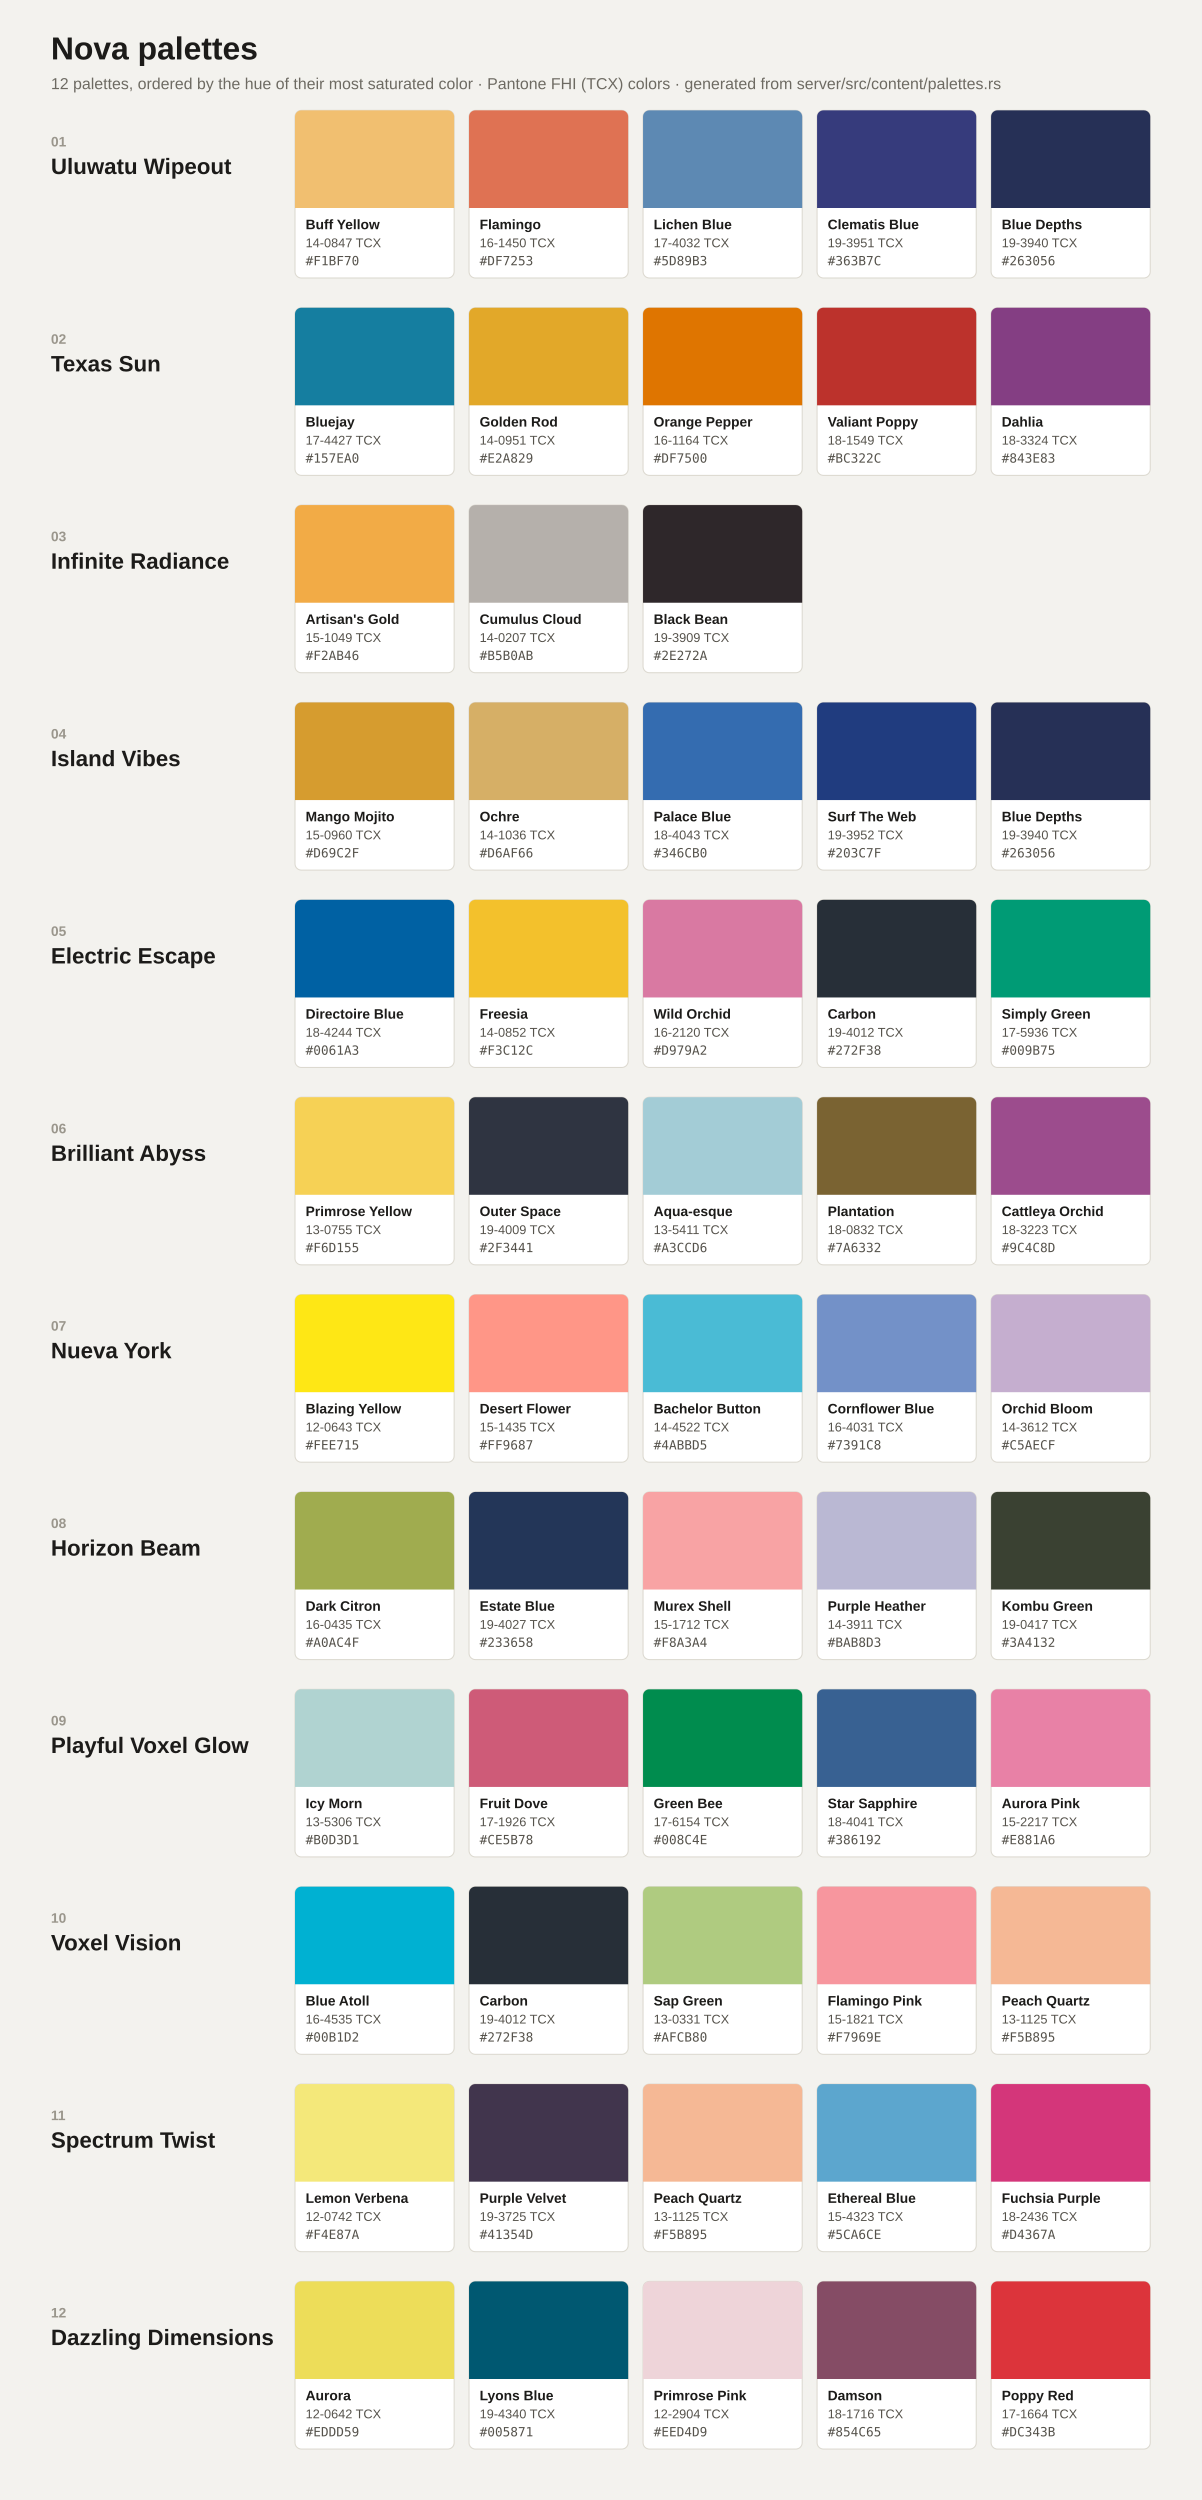
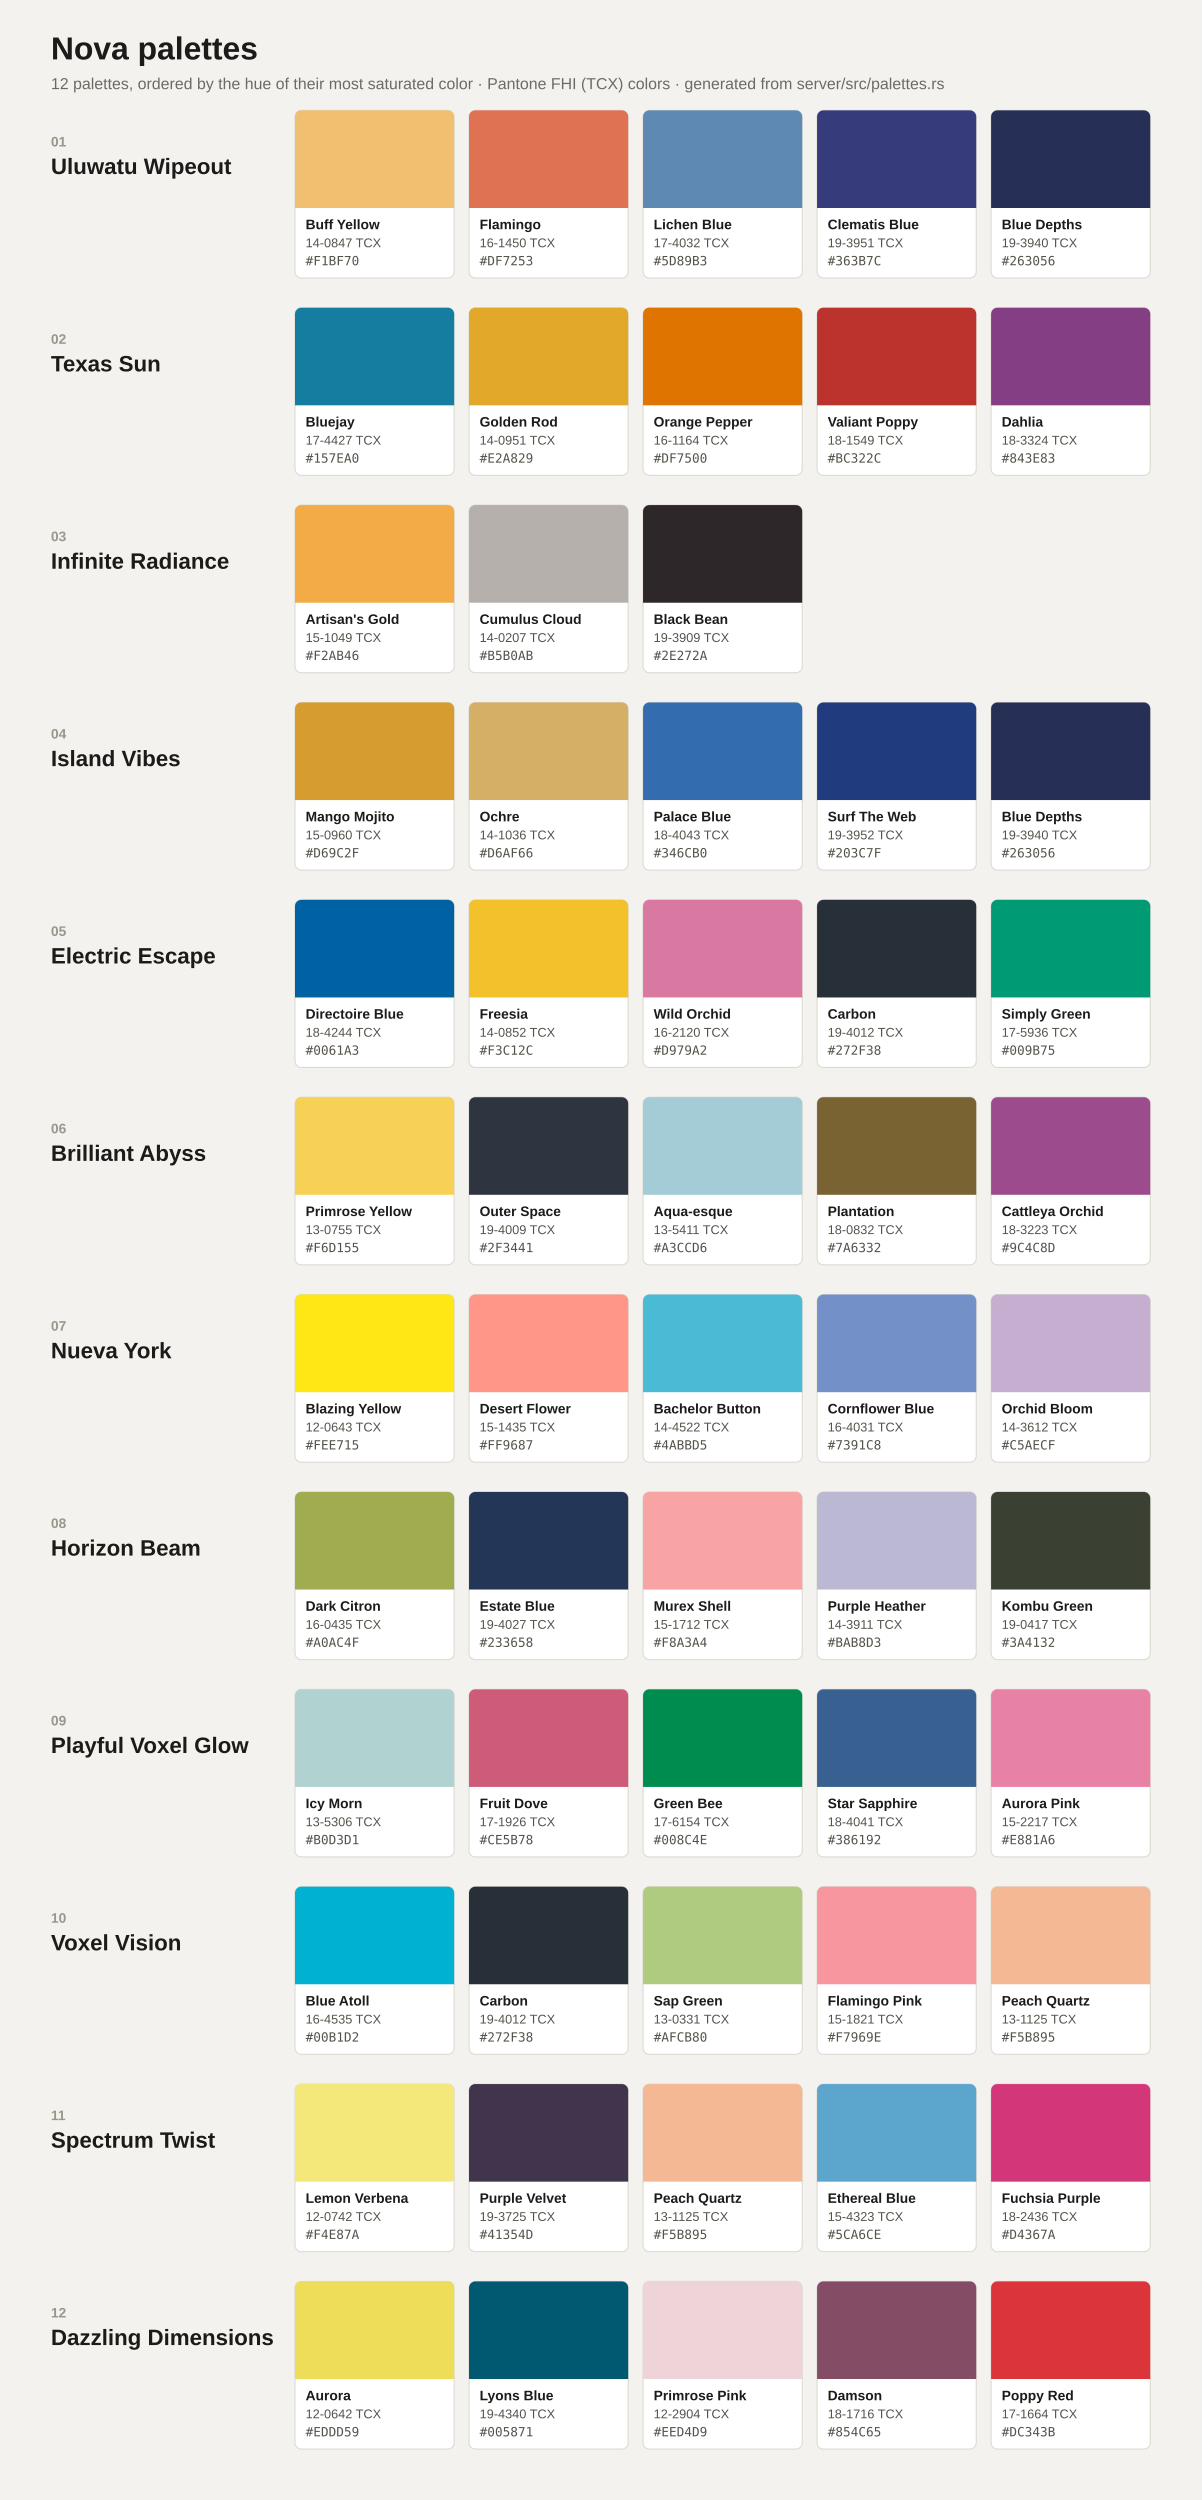
<svg xmlns="http://www.w3.org/2000/svg" width="1132" height="2356" viewBox="0 0 1132 2356" font-family="-apple-system, 'Helvetica Neue', Arial, sans-serif">
  <rect width="100%" height="100%" fill="#F3F2EE" />
  <text x="48" y="56" font-size="30" font-weight="700" fill="#1C1B19">Nova palettes</text>
-   <text x="48" y="84" font-size="15" fill="#6D6A62">12 palettes, ordered by the hue of their most saturated color · Pantone FHI (TCX) colors · generated from server/src/content/palettes.rs</text>
+   <text x="48" y="84" font-size="15" fill="#6D6A62">12 palettes, ordered by the hue of their most saturated color · Pantone FHI (TCX) colors · generated from server/src/palettes.rs</text>
  <text x="48" y="138" font-size="13" font-weight="600" fill="#9A968C">01</text>
  <text x="48" y="164" font-size="21" font-weight="700" fill="#1C1B19">Uluwatu Wipeout</text>
  <g transform="translate(278,104)">
    <rect width="150" height="158" rx="6" fill="#FFFFFF" stroke="#DCD9D0" />
    <path d="M0 6 a6 6 0 0 1 6 -6 h138 a6 6 0 0 1 6 6 v86 h-150 z" fill="#F1BF70" />
    <text x="10" y="112" font-size="13" font-weight="700" fill="#1C1B19">Buff Yellow</text>
    <text x="10" y="129" font-size="12" fill="#55524B">14-0847 TCX</text>
    <text x="10" y="146" font-size="12" fill="#55524B" font-family="Menlo, Consolas, monospace">#F1BF70</text>
  </g>
  <g transform="translate(442,104)">
    <rect width="150" height="158" rx="6" fill="#FFFFFF" stroke="#DCD9D0" />
    <path d="M0 6 a6 6 0 0 1 6 -6 h138 a6 6 0 0 1 6 6 v86 h-150 z" fill="#DF7253" />
    <text x="10" y="112" font-size="13" font-weight="700" fill="#1C1B19">Flamingo</text>
    <text x="10" y="129" font-size="12" fill="#55524B">16-1450 TCX</text>
    <text x="10" y="146" font-size="12" fill="#55524B" font-family="Menlo, Consolas, monospace">#DF7253</text>
  </g>
  <g transform="translate(606,104)">
    <rect width="150" height="158" rx="6" fill="#FFFFFF" stroke="#DCD9D0" />
    <path d="M0 6 a6 6 0 0 1 6 -6 h138 a6 6 0 0 1 6 6 v86 h-150 z" fill="#5D89B3" />
    <text x="10" y="112" font-size="13" font-weight="700" fill="#1C1B19">Lichen Blue</text>
    <text x="10" y="129" font-size="12" fill="#55524B">17-4032 TCX</text>
    <text x="10" y="146" font-size="12" fill="#55524B" font-family="Menlo, Consolas, monospace">#5D89B3</text>
  </g>
  <g transform="translate(770,104)">
    <rect width="150" height="158" rx="6" fill="#FFFFFF" stroke="#DCD9D0" />
    <path d="M0 6 a6 6 0 0 1 6 -6 h138 a6 6 0 0 1 6 6 v86 h-150 z" fill="#363B7C" />
    <text x="10" y="112" font-size="13" font-weight="700" fill="#1C1B19">Clematis Blue</text>
    <text x="10" y="129" font-size="12" fill="#55524B">19-3951 TCX</text>
    <text x="10" y="146" font-size="12" fill="#55524B" font-family="Menlo, Consolas, monospace">#363B7C</text>
  </g>
  <g transform="translate(934,104)">
    <rect width="150" height="158" rx="6" fill="#FFFFFF" stroke="#DCD9D0" />
    <path d="M0 6 a6 6 0 0 1 6 -6 h138 a6 6 0 0 1 6 6 v86 h-150 z" fill="#263056" />
    <text x="10" y="112" font-size="13" font-weight="700" fill="#1C1B19">Blue Depths</text>
    <text x="10" y="129" font-size="12" fill="#55524B">19-3940 TCX</text>
    <text x="10" y="146" font-size="12" fill="#55524B" font-family="Menlo, Consolas, monospace">#263056</text>
  </g>
  <text x="48" y="324" font-size="13" font-weight="600" fill="#9A968C">02</text>
  <text x="48" y="350" font-size="21" font-weight="700" fill="#1C1B19">Texas Sun</text>
  <g transform="translate(278,290)">
    <rect width="150" height="158" rx="6" fill="#FFFFFF" stroke="#DCD9D0" />
    <path d="M0 6 a6 6 0 0 1 6 -6 h138 a6 6 0 0 1 6 6 v86 h-150 z" fill="#157EA0" />
    <text x="10" y="112" font-size="13" font-weight="700" fill="#1C1B19">Bluejay</text>
    <text x="10" y="129" font-size="12" fill="#55524B">17-4427 TCX</text>
    <text x="10" y="146" font-size="12" fill="#55524B" font-family="Menlo, Consolas, monospace">#157EA0</text>
  </g>
  <g transform="translate(442,290)">
    <rect width="150" height="158" rx="6" fill="#FFFFFF" stroke="#DCD9D0" />
    <path d="M0 6 a6 6 0 0 1 6 -6 h138 a6 6 0 0 1 6 6 v86 h-150 z" fill="#E2A829" />
    <text x="10" y="112" font-size="13" font-weight="700" fill="#1C1B19">Golden Rod</text>
    <text x="10" y="129" font-size="12" fill="#55524B">14-0951 TCX</text>
    <text x="10" y="146" font-size="12" fill="#55524B" font-family="Menlo, Consolas, monospace">#E2A829</text>
  </g>
  <g transform="translate(606,290)">
    <rect width="150" height="158" rx="6" fill="#FFFFFF" stroke="#DCD9D0" />
    <path d="M0 6 a6 6 0 0 1 6 -6 h138 a6 6 0 0 1 6 6 v86 h-150 z" fill="#DF7500" />
    <text x="10" y="112" font-size="13" font-weight="700" fill="#1C1B19">Orange Pepper</text>
    <text x="10" y="129" font-size="12" fill="#55524B">16-1164 TCX</text>
    <text x="10" y="146" font-size="12" fill="#55524B" font-family="Menlo, Consolas, monospace">#DF7500</text>
  </g>
  <g transform="translate(770,290)">
    <rect width="150" height="158" rx="6" fill="#FFFFFF" stroke="#DCD9D0" />
    <path d="M0 6 a6 6 0 0 1 6 -6 h138 a6 6 0 0 1 6 6 v86 h-150 z" fill="#BC322C" />
    <text x="10" y="112" font-size="13" font-weight="700" fill="#1C1B19">Valiant Poppy</text>
    <text x="10" y="129" font-size="12" fill="#55524B">18-1549 TCX</text>
    <text x="10" y="146" font-size="12" fill="#55524B" font-family="Menlo, Consolas, monospace">#BC322C</text>
  </g>
  <g transform="translate(934,290)">
    <rect width="150" height="158" rx="6" fill="#FFFFFF" stroke="#DCD9D0" />
    <path d="M0 6 a6 6 0 0 1 6 -6 h138 a6 6 0 0 1 6 6 v86 h-150 z" fill="#843E83" />
    <text x="10" y="112" font-size="13" font-weight="700" fill="#1C1B19">Dahlia</text>
    <text x="10" y="129" font-size="12" fill="#55524B">18-3324 TCX</text>
    <text x="10" y="146" font-size="12" fill="#55524B" font-family="Menlo, Consolas, monospace">#843E83</text>
  </g>
  <text x="48" y="510" font-size="13" font-weight="600" fill="#9A968C">03</text>
  <text x="48" y="536" font-size="21" font-weight="700" fill="#1C1B19">Infinite Radiance</text>
  <g transform="translate(278,476)">
    <rect width="150" height="158" rx="6" fill="#FFFFFF" stroke="#DCD9D0" />
    <path d="M0 6 a6 6 0 0 1 6 -6 h138 a6 6 0 0 1 6 6 v86 h-150 z" fill="#F2AB46" />
    <text x="10" y="112" font-size="13" font-weight="700" fill="#1C1B19">Artisan's Gold</text>
    <text x="10" y="129" font-size="12" fill="#55524B">15-1049 TCX</text>
    <text x="10" y="146" font-size="12" fill="#55524B" font-family="Menlo, Consolas, monospace">#F2AB46</text>
  </g>
  <g transform="translate(442,476)">
    <rect width="150" height="158" rx="6" fill="#FFFFFF" stroke="#DCD9D0" />
    <path d="M0 6 a6 6 0 0 1 6 -6 h138 a6 6 0 0 1 6 6 v86 h-150 z" fill="#B5B0AB" />
    <text x="10" y="112" font-size="13" font-weight="700" fill="#1C1B19">Cumulus Cloud</text>
    <text x="10" y="129" font-size="12" fill="#55524B">14-0207 TCX</text>
    <text x="10" y="146" font-size="12" fill="#55524B" font-family="Menlo, Consolas, monospace">#B5B0AB</text>
  </g>
  <g transform="translate(606,476)">
    <rect width="150" height="158" rx="6" fill="#FFFFFF" stroke="#DCD9D0" />
    <path d="M0 6 a6 6 0 0 1 6 -6 h138 a6 6 0 0 1 6 6 v86 h-150 z" fill="#2E272A" />
    <text x="10" y="112" font-size="13" font-weight="700" fill="#1C1B19">Black Bean</text>
    <text x="10" y="129" font-size="12" fill="#55524B">19-3909 TCX</text>
    <text x="10" y="146" font-size="12" fill="#55524B" font-family="Menlo, Consolas, monospace">#2E272A</text>
  </g>
  <text x="48" y="696" font-size="13" font-weight="600" fill="#9A968C">04</text>
  <text x="48" y="722" font-size="21" font-weight="700" fill="#1C1B19">Island Vibes</text>
  <g transform="translate(278,662)">
    <rect width="150" height="158" rx="6" fill="#FFFFFF" stroke="#DCD9D0" />
    <path d="M0 6 a6 6 0 0 1 6 -6 h138 a6 6 0 0 1 6 6 v86 h-150 z" fill="#D69C2F" />
    <text x="10" y="112" font-size="13" font-weight="700" fill="#1C1B19">Mango Mojito</text>
    <text x="10" y="129" font-size="12" fill="#55524B">15-0960 TCX</text>
    <text x="10" y="146" font-size="12" fill="#55524B" font-family="Menlo, Consolas, monospace">#D69C2F</text>
  </g>
  <g transform="translate(442,662)">
    <rect width="150" height="158" rx="6" fill="#FFFFFF" stroke="#DCD9D0" />
    <path d="M0 6 a6 6 0 0 1 6 -6 h138 a6 6 0 0 1 6 6 v86 h-150 z" fill="#D6AF66" />
    <text x="10" y="112" font-size="13" font-weight="700" fill="#1C1B19">Ochre</text>
    <text x="10" y="129" font-size="12" fill="#55524B">14-1036 TCX</text>
    <text x="10" y="146" font-size="12" fill="#55524B" font-family="Menlo, Consolas, monospace">#D6AF66</text>
  </g>
  <g transform="translate(606,662)">
    <rect width="150" height="158" rx="6" fill="#FFFFFF" stroke="#DCD9D0" />
    <path d="M0 6 a6 6 0 0 1 6 -6 h138 a6 6 0 0 1 6 6 v86 h-150 z" fill="#346CB0" />
    <text x="10" y="112" font-size="13" font-weight="700" fill="#1C1B19">Palace Blue</text>
    <text x="10" y="129" font-size="12" fill="#55524B">18-4043 TCX</text>
    <text x="10" y="146" font-size="12" fill="#55524B" font-family="Menlo, Consolas, monospace">#346CB0</text>
  </g>
  <g transform="translate(770,662)">
    <rect width="150" height="158" rx="6" fill="#FFFFFF" stroke="#DCD9D0" />
    <path d="M0 6 a6 6 0 0 1 6 -6 h138 a6 6 0 0 1 6 6 v86 h-150 z" fill="#203C7F" />
    <text x="10" y="112" font-size="13" font-weight="700" fill="#1C1B19">Surf The Web</text>
    <text x="10" y="129" font-size="12" fill="#55524B">19-3952 TCX</text>
    <text x="10" y="146" font-size="12" fill="#55524B" font-family="Menlo, Consolas, monospace">#203C7F</text>
  </g>
  <g transform="translate(934,662)">
    <rect width="150" height="158" rx="6" fill="#FFFFFF" stroke="#DCD9D0" />
    <path d="M0 6 a6 6 0 0 1 6 -6 h138 a6 6 0 0 1 6 6 v86 h-150 z" fill="#263056" />
    <text x="10" y="112" font-size="13" font-weight="700" fill="#1C1B19">Blue Depths</text>
    <text x="10" y="129" font-size="12" fill="#55524B">19-3940 TCX</text>
    <text x="10" y="146" font-size="12" fill="#55524B" font-family="Menlo, Consolas, monospace">#263056</text>
  </g>
  <text x="48" y="882" font-size="13" font-weight="600" fill="#9A968C">05</text>
  <text x="48" y="908" font-size="21" font-weight="700" fill="#1C1B19">Electric Escape</text>
  <g transform="translate(278,848)">
    <rect width="150" height="158" rx="6" fill="#FFFFFF" stroke="#DCD9D0" />
    <path d="M0 6 a6 6 0 0 1 6 -6 h138 a6 6 0 0 1 6 6 v86 h-150 z" fill="#0061A3" />
    <text x="10" y="112" font-size="13" font-weight="700" fill="#1C1B19">Directoire Blue</text>
    <text x="10" y="129" font-size="12" fill="#55524B">18-4244 TCX</text>
    <text x="10" y="146" font-size="12" fill="#55524B" font-family="Menlo, Consolas, monospace">#0061A3</text>
  </g>
  <g transform="translate(442,848)">
    <rect width="150" height="158" rx="6" fill="#FFFFFF" stroke="#DCD9D0" />
    <path d="M0 6 a6 6 0 0 1 6 -6 h138 a6 6 0 0 1 6 6 v86 h-150 z" fill="#F3C12C" />
    <text x="10" y="112" font-size="13" font-weight="700" fill="#1C1B19">Freesia</text>
    <text x="10" y="129" font-size="12" fill="#55524B">14-0852 TCX</text>
    <text x="10" y="146" font-size="12" fill="#55524B" font-family="Menlo, Consolas, monospace">#F3C12C</text>
  </g>
  <g transform="translate(606,848)">
    <rect width="150" height="158" rx="6" fill="#FFFFFF" stroke="#DCD9D0" />
    <path d="M0 6 a6 6 0 0 1 6 -6 h138 a6 6 0 0 1 6 6 v86 h-150 z" fill="#D979A2" />
    <text x="10" y="112" font-size="13" font-weight="700" fill="#1C1B19">Wild Orchid</text>
    <text x="10" y="129" font-size="12" fill="#55524B">16-2120 TCX</text>
    <text x="10" y="146" font-size="12" fill="#55524B" font-family="Menlo, Consolas, monospace">#D979A2</text>
  </g>
  <g transform="translate(770,848)">
    <rect width="150" height="158" rx="6" fill="#FFFFFF" stroke="#DCD9D0" />
    <path d="M0 6 a6 6 0 0 1 6 -6 h138 a6 6 0 0 1 6 6 v86 h-150 z" fill="#272F38" />
    <text x="10" y="112" font-size="13" font-weight="700" fill="#1C1B19">Carbon</text>
    <text x="10" y="129" font-size="12" fill="#55524B">19-4012 TCX</text>
    <text x="10" y="146" font-size="12" fill="#55524B" font-family="Menlo, Consolas, monospace">#272F38</text>
  </g>
  <g transform="translate(934,848)">
    <rect width="150" height="158" rx="6" fill="#FFFFFF" stroke="#DCD9D0" />
    <path d="M0 6 a6 6 0 0 1 6 -6 h138 a6 6 0 0 1 6 6 v86 h-150 z" fill="#009B75" />
    <text x="10" y="112" font-size="13" font-weight="700" fill="#1C1B19">Simply Green</text>
    <text x="10" y="129" font-size="12" fill="#55524B">17-5936 TCX</text>
    <text x="10" y="146" font-size="12" fill="#55524B" font-family="Menlo, Consolas, monospace">#009B75</text>
  </g>
  <text x="48" y="1068" font-size="13" font-weight="600" fill="#9A968C">06</text>
  <text x="48" y="1094" font-size="21" font-weight="700" fill="#1C1B19">Brilliant Abyss</text>
  <g transform="translate(278,1034)">
    <rect width="150" height="158" rx="6" fill="#FFFFFF" stroke="#DCD9D0" />
    <path d="M0 6 a6 6 0 0 1 6 -6 h138 a6 6 0 0 1 6 6 v86 h-150 z" fill="#F6D155" />
    <text x="10" y="112" font-size="13" font-weight="700" fill="#1C1B19">Primrose Yellow</text>
    <text x="10" y="129" font-size="12" fill="#55524B">13-0755 TCX</text>
    <text x="10" y="146" font-size="12" fill="#55524B" font-family="Menlo, Consolas, monospace">#F6D155</text>
  </g>
  <g transform="translate(442,1034)">
    <rect width="150" height="158" rx="6" fill="#FFFFFF" stroke="#DCD9D0" />
    <path d="M0 6 a6 6 0 0 1 6 -6 h138 a6 6 0 0 1 6 6 v86 h-150 z" fill="#2F3441" />
    <text x="10" y="112" font-size="13" font-weight="700" fill="#1C1B19">Outer Space</text>
    <text x="10" y="129" font-size="12" fill="#55524B">19-4009 TCX</text>
    <text x="10" y="146" font-size="12" fill="#55524B" font-family="Menlo, Consolas, monospace">#2F3441</text>
  </g>
  <g transform="translate(606,1034)">
    <rect width="150" height="158" rx="6" fill="#FFFFFF" stroke="#DCD9D0" />
    <path d="M0 6 a6 6 0 0 1 6 -6 h138 a6 6 0 0 1 6 6 v86 h-150 z" fill="#A3CCD6" />
    <text x="10" y="112" font-size="13" font-weight="700" fill="#1C1B19">Aqua-esque</text>
    <text x="10" y="129" font-size="12" fill="#55524B">13-5411 TCX</text>
    <text x="10" y="146" font-size="12" fill="#55524B" font-family="Menlo, Consolas, monospace">#A3CCD6</text>
  </g>
  <g transform="translate(770,1034)">
    <rect width="150" height="158" rx="6" fill="#FFFFFF" stroke="#DCD9D0" />
    <path d="M0 6 a6 6 0 0 1 6 -6 h138 a6 6 0 0 1 6 6 v86 h-150 z" fill="#7A6332" />
    <text x="10" y="112" font-size="13" font-weight="700" fill="#1C1B19">Plantation</text>
    <text x="10" y="129" font-size="12" fill="#55524B">18-0832 TCX</text>
    <text x="10" y="146" font-size="12" fill="#55524B" font-family="Menlo, Consolas, monospace">#7A6332</text>
  </g>
  <g transform="translate(934,1034)">
    <rect width="150" height="158" rx="6" fill="#FFFFFF" stroke="#DCD9D0" />
    <path d="M0 6 a6 6 0 0 1 6 -6 h138 a6 6 0 0 1 6 6 v86 h-150 z" fill="#9C4C8D" />
    <text x="10" y="112" font-size="13" font-weight="700" fill="#1C1B19">Cattleya Orchid</text>
    <text x="10" y="129" font-size="12" fill="#55524B">18-3223 TCX</text>
    <text x="10" y="146" font-size="12" fill="#55524B" font-family="Menlo, Consolas, monospace">#9C4C8D</text>
  </g>
  <text x="48" y="1254" font-size="13" font-weight="600" fill="#9A968C">07</text>
  <text x="48" y="1280" font-size="21" font-weight="700" fill="#1C1B19">Nueva York</text>
  <g transform="translate(278,1220)">
    <rect width="150" height="158" rx="6" fill="#FFFFFF" stroke="#DCD9D0" />
    <path d="M0 6 a6 6 0 0 1 6 -6 h138 a6 6 0 0 1 6 6 v86 h-150 z" fill="#FEE715" />
    <text x="10" y="112" font-size="13" font-weight="700" fill="#1C1B19">Blazing Yellow</text>
    <text x="10" y="129" font-size="12" fill="#55524B">12-0643 TCX</text>
    <text x="10" y="146" font-size="12" fill="#55524B" font-family="Menlo, Consolas, monospace">#FEE715</text>
  </g>
  <g transform="translate(442,1220)">
    <rect width="150" height="158" rx="6" fill="#FFFFFF" stroke="#DCD9D0" />
    <path d="M0 6 a6 6 0 0 1 6 -6 h138 a6 6 0 0 1 6 6 v86 h-150 z" fill="#FF9687" />
    <text x="10" y="112" font-size="13" font-weight="700" fill="#1C1B19">Desert Flower</text>
    <text x="10" y="129" font-size="12" fill="#55524B">15-1435 TCX</text>
    <text x="10" y="146" font-size="12" fill="#55524B" font-family="Menlo, Consolas, monospace">#FF9687</text>
  </g>
  <g transform="translate(606,1220)">
    <rect width="150" height="158" rx="6" fill="#FFFFFF" stroke="#DCD9D0" />
    <path d="M0 6 a6 6 0 0 1 6 -6 h138 a6 6 0 0 1 6 6 v86 h-150 z" fill="#4ABBD5" />
    <text x="10" y="112" font-size="13" font-weight="700" fill="#1C1B19">Bachelor Button</text>
    <text x="10" y="129" font-size="12" fill="#55524B">14-4522 TCX</text>
    <text x="10" y="146" font-size="12" fill="#55524B" font-family="Menlo, Consolas, monospace">#4ABBD5</text>
  </g>
  <g transform="translate(770,1220)">
    <rect width="150" height="158" rx="6" fill="#FFFFFF" stroke="#DCD9D0" />
    <path d="M0 6 a6 6 0 0 1 6 -6 h138 a6 6 0 0 1 6 6 v86 h-150 z" fill="#7391C8" />
    <text x="10" y="112" font-size="13" font-weight="700" fill="#1C1B19">Cornflower Blue</text>
    <text x="10" y="129" font-size="12" fill="#55524B">16-4031 TCX</text>
    <text x="10" y="146" font-size="12" fill="#55524B" font-family="Menlo, Consolas, monospace">#7391C8</text>
  </g>
  <g transform="translate(934,1220)">
    <rect width="150" height="158" rx="6" fill="#FFFFFF" stroke="#DCD9D0" />
    <path d="M0 6 a6 6 0 0 1 6 -6 h138 a6 6 0 0 1 6 6 v86 h-150 z" fill="#C5AECF" />
    <text x="10" y="112" font-size="13" font-weight="700" fill="#1C1B19">Orchid Bloom</text>
    <text x="10" y="129" font-size="12" fill="#55524B">14-3612 TCX</text>
    <text x="10" y="146" font-size="12" fill="#55524B" font-family="Menlo, Consolas, monospace">#C5AECF</text>
  </g>
  <text x="48" y="1440" font-size="13" font-weight="600" fill="#9A968C">08</text>
  <text x="48" y="1466" font-size="21" font-weight="700" fill="#1C1B19">Horizon Beam</text>
  <g transform="translate(278,1406)">
    <rect width="150" height="158" rx="6" fill="#FFFFFF" stroke="#DCD9D0" />
    <path d="M0 6 a6 6 0 0 1 6 -6 h138 a6 6 0 0 1 6 6 v86 h-150 z" fill="#A0AC4F" />
    <text x="10" y="112" font-size="13" font-weight="700" fill="#1C1B19">Dark Citron</text>
    <text x="10" y="129" font-size="12" fill="#55524B">16-0435 TCX</text>
    <text x="10" y="146" font-size="12" fill="#55524B" font-family="Menlo, Consolas, monospace">#A0AC4F</text>
  </g>
  <g transform="translate(442,1406)">
    <rect width="150" height="158" rx="6" fill="#FFFFFF" stroke="#DCD9D0" />
    <path d="M0 6 a6 6 0 0 1 6 -6 h138 a6 6 0 0 1 6 6 v86 h-150 z" fill="#233658" />
    <text x="10" y="112" font-size="13" font-weight="700" fill="#1C1B19">Estate Blue</text>
    <text x="10" y="129" font-size="12" fill="#55524B">19-4027 TCX</text>
    <text x="10" y="146" font-size="12" fill="#55524B" font-family="Menlo, Consolas, monospace">#233658</text>
  </g>
  <g transform="translate(606,1406)">
    <rect width="150" height="158" rx="6" fill="#FFFFFF" stroke="#DCD9D0" />
    <path d="M0 6 a6 6 0 0 1 6 -6 h138 a6 6 0 0 1 6 6 v86 h-150 z" fill="#F8A3A4" />
    <text x="10" y="112" font-size="13" font-weight="700" fill="#1C1B19">Murex Shell</text>
    <text x="10" y="129" font-size="12" fill="#55524B">15-1712 TCX</text>
    <text x="10" y="146" font-size="12" fill="#55524B" font-family="Menlo, Consolas, monospace">#F8A3A4</text>
  </g>
  <g transform="translate(770,1406)">
    <rect width="150" height="158" rx="6" fill="#FFFFFF" stroke="#DCD9D0" />
    <path d="M0 6 a6 6 0 0 1 6 -6 h138 a6 6 0 0 1 6 6 v86 h-150 z" fill="#BAB8D3" />
    <text x="10" y="112" font-size="13" font-weight="700" fill="#1C1B19">Purple Heather</text>
    <text x="10" y="129" font-size="12" fill="#55524B">14-3911 TCX</text>
    <text x="10" y="146" font-size="12" fill="#55524B" font-family="Menlo, Consolas, monospace">#BAB8D3</text>
  </g>
  <g transform="translate(934,1406)">
    <rect width="150" height="158" rx="6" fill="#FFFFFF" stroke="#DCD9D0" />
    <path d="M0 6 a6 6 0 0 1 6 -6 h138 a6 6 0 0 1 6 6 v86 h-150 z" fill="#3A4132" />
    <text x="10" y="112" font-size="13" font-weight="700" fill="#1C1B19">Kombu Green</text>
    <text x="10" y="129" font-size="12" fill="#55524B">19-0417 TCX</text>
    <text x="10" y="146" font-size="12" fill="#55524B" font-family="Menlo, Consolas, monospace">#3A4132</text>
  </g>
  <text x="48" y="1626" font-size="13" font-weight="600" fill="#9A968C">09</text>
  <text x="48" y="1652" font-size="21" font-weight="700" fill="#1C1B19">Playful Voxel Glow</text>
  <g transform="translate(278,1592)">
    <rect width="150" height="158" rx="6" fill="#FFFFFF" stroke="#DCD9D0" />
    <path d="M0 6 a6 6 0 0 1 6 -6 h138 a6 6 0 0 1 6 6 v86 h-150 z" fill="#B0D3D1" />
    <text x="10" y="112" font-size="13" font-weight="700" fill="#1C1B19">Icy Morn</text>
    <text x="10" y="129" font-size="12" fill="#55524B">13-5306 TCX</text>
    <text x="10" y="146" font-size="12" fill="#55524B" font-family="Menlo, Consolas, monospace">#B0D3D1</text>
  </g>
  <g transform="translate(442,1592)">
    <rect width="150" height="158" rx="6" fill="#FFFFFF" stroke="#DCD9D0" />
    <path d="M0 6 a6 6 0 0 1 6 -6 h138 a6 6 0 0 1 6 6 v86 h-150 z" fill="#CE5B78" />
    <text x="10" y="112" font-size="13" font-weight="700" fill="#1C1B19">Fruit Dove</text>
    <text x="10" y="129" font-size="12" fill="#55524B">17-1926 TCX</text>
    <text x="10" y="146" font-size="12" fill="#55524B" font-family="Menlo, Consolas, monospace">#CE5B78</text>
  </g>
  <g transform="translate(606,1592)">
    <rect width="150" height="158" rx="6" fill="#FFFFFF" stroke="#DCD9D0" />
    <path d="M0 6 a6 6 0 0 1 6 -6 h138 a6 6 0 0 1 6 6 v86 h-150 z" fill="#008C4E" />
    <text x="10" y="112" font-size="13" font-weight="700" fill="#1C1B19">Green Bee</text>
    <text x="10" y="129" font-size="12" fill="#55524B">17-6154 TCX</text>
    <text x="10" y="146" font-size="12" fill="#55524B" font-family="Menlo, Consolas, monospace">#008C4E</text>
  </g>
  <g transform="translate(770,1592)">
    <rect width="150" height="158" rx="6" fill="#FFFFFF" stroke="#DCD9D0" />
    <path d="M0 6 a6 6 0 0 1 6 -6 h138 a6 6 0 0 1 6 6 v86 h-150 z" fill="#386192" />
    <text x="10" y="112" font-size="13" font-weight="700" fill="#1C1B19">Star Sapphire</text>
    <text x="10" y="129" font-size="12" fill="#55524B">18-4041 TCX</text>
    <text x="10" y="146" font-size="12" fill="#55524B" font-family="Menlo, Consolas, monospace">#386192</text>
  </g>
  <g transform="translate(934,1592)">
    <rect width="150" height="158" rx="6" fill="#FFFFFF" stroke="#DCD9D0" />
    <path d="M0 6 a6 6 0 0 1 6 -6 h138 a6 6 0 0 1 6 6 v86 h-150 z" fill="#E881A6" />
    <text x="10" y="112" font-size="13" font-weight="700" fill="#1C1B19">Aurora Pink</text>
    <text x="10" y="129" font-size="12" fill="#55524B">15-2217 TCX</text>
    <text x="10" y="146" font-size="12" fill="#55524B" font-family="Menlo, Consolas, monospace">#E881A6</text>
  </g>
  <text x="48" y="1812" font-size="13" font-weight="600" fill="#9A968C">10</text>
  <text x="48" y="1838" font-size="21" font-weight="700" fill="#1C1B19">Voxel Vision</text>
  <g transform="translate(278,1778)">
    <rect width="150" height="158" rx="6" fill="#FFFFFF" stroke="#DCD9D0" />
    <path d="M0 6 a6 6 0 0 1 6 -6 h138 a6 6 0 0 1 6 6 v86 h-150 z" fill="#00B1D2" />
    <text x="10" y="112" font-size="13" font-weight="700" fill="#1C1B19">Blue Atoll</text>
    <text x="10" y="129" font-size="12" fill="#55524B">16-4535 TCX</text>
    <text x="10" y="146" font-size="12" fill="#55524B" font-family="Menlo, Consolas, monospace">#00B1D2</text>
  </g>
  <g transform="translate(442,1778)">
    <rect width="150" height="158" rx="6" fill="#FFFFFF" stroke="#DCD9D0" />
    <path d="M0 6 a6 6 0 0 1 6 -6 h138 a6 6 0 0 1 6 6 v86 h-150 z" fill="#272F38" />
    <text x="10" y="112" font-size="13" font-weight="700" fill="#1C1B19">Carbon</text>
    <text x="10" y="129" font-size="12" fill="#55524B">19-4012 TCX</text>
    <text x="10" y="146" font-size="12" fill="#55524B" font-family="Menlo, Consolas, monospace">#272F38</text>
  </g>
  <g transform="translate(606,1778)">
    <rect width="150" height="158" rx="6" fill="#FFFFFF" stroke="#DCD9D0" />
    <path d="M0 6 a6 6 0 0 1 6 -6 h138 a6 6 0 0 1 6 6 v86 h-150 z" fill="#AFCB80" />
    <text x="10" y="112" font-size="13" font-weight="700" fill="#1C1B19">Sap Green</text>
    <text x="10" y="129" font-size="12" fill="#55524B">13-0331 TCX</text>
    <text x="10" y="146" font-size="12" fill="#55524B" font-family="Menlo, Consolas, monospace">#AFCB80</text>
  </g>
  <g transform="translate(770,1778)">
    <rect width="150" height="158" rx="6" fill="#FFFFFF" stroke="#DCD9D0" />
    <path d="M0 6 a6 6 0 0 1 6 -6 h138 a6 6 0 0 1 6 6 v86 h-150 z" fill="#F7969E" />
    <text x="10" y="112" font-size="13" font-weight="700" fill="#1C1B19">Flamingo Pink</text>
    <text x="10" y="129" font-size="12" fill="#55524B">15-1821 TCX</text>
    <text x="10" y="146" font-size="12" fill="#55524B" font-family="Menlo, Consolas, monospace">#F7969E</text>
  </g>
  <g transform="translate(934,1778)">
    <rect width="150" height="158" rx="6" fill="#FFFFFF" stroke="#DCD9D0" />
    <path d="M0 6 a6 6 0 0 1 6 -6 h138 a6 6 0 0 1 6 6 v86 h-150 z" fill="#F5B895" />
    <text x="10" y="112" font-size="13" font-weight="700" fill="#1C1B19">Peach Quartz</text>
    <text x="10" y="129" font-size="12" fill="#55524B">13-1125 TCX</text>
    <text x="10" y="146" font-size="12" fill="#55524B" font-family="Menlo, Consolas, monospace">#F5B895</text>
  </g>
  <text x="48" y="1998" font-size="13" font-weight="600" fill="#9A968C">11</text>
  <text x="48" y="2024" font-size="21" font-weight="700" fill="#1C1B19">Spectrum Twist</text>
  <g transform="translate(278,1964)">
    <rect width="150" height="158" rx="6" fill="#FFFFFF" stroke="#DCD9D0" />
    <path d="M0 6 a6 6 0 0 1 6 -6 h138 a6 6 0 0 1 6 6 v86 h-150 z" fill="#F4E87A" />
    <text x="10" y="112" font-size="13" font-weight="700" fill="#1C1B19">Lemon Verbena</text>
    <text x="10" y="129" font-size="12" fill="#55524B">12-0742 TCX</text>
    <text x="10" y="146" font-size="12" fill="#55524B" font-family="Menlo, Consolas, monospace">#F4E87A</text>
  </g>
  <g transform="translate(442,1964)">
    <rect width="150" height="158" rx="6" fill="#FFFFFF" stroke="#DCD9D0" />
    <path d="M0 6 a6 6 0 0 1 6 -6 h138 a6 6 0 0 1 6 6 v86 h-150 z" fill="#41354D" />
    <text x="10" y="112" font-size="13" font-weight="700" fill="#1C1B19">Purple Velvet</text>
    <text x="10" y="129" font-size="12" fill="#55524B">19-3725 TCX</text>
    <text x="10" y="146" font-size="12" fill="#55524B" font-family="Menlo, Consolas, monospace">#41354D</text>
  </g>
  <g transform="translate(606,1964)">
    <rect width="150" height="158" rx="6" fill="#FFFFFF" stroke="#DCD9D0" />
    <path d="M0 6 a6 6 0 0 1 6 -6 h138 a6 6 0 0 1 6 6 v86 h-150 z" fill="#F5B895" />
    <text x="10" y="112" font-size="13" font-weight="700" fill="#1C1B19">Peach Quartz</text>
    <text x="10" y="129" font-size="12" fill="#55524B">13-1125 TCX</text>
    <text x="10" y="146" font-size="12" fill="#55524B" font-family="Menlo, Consolas, monospace">#F5B895</text>
  </g>
  <g transform="translate(770,1964)">
    <rect width="150" height="158" rx="6" fill="#FFFFFF" stroke="#DCD9D0" />
    <path d="M0 6 a6 6 0 0 1 6 -6 h138 a6 6 0 0 1 6 6 v86 h-150 z" fill="#5CA6CE" />
    <text x="10" y="112" font-size="13" font-weight="700" fill="#1C1B19">Ethereal Blue</text>
    <text x="10" y="129" font-size="12" fill="#55524B">15-4323 TCX</text>
    <text x="10" y="146" font-size="12" fill="#55524B" font-family="Menlo, Consolas, monospace">#5CA6CE</text>
  </g>
  <g transform="translate(934,1964)">
    <rect width="150" height="158" rx="6" fill="#FFFFFF" stroke="#DCD9D0" />
    <path d="M0 6 a6 6 0 0 1 6 -6 h138 a6 6 0 0 1 6 6 v86 h-150 z" fill="#D4367A" />
    <text x="10" y="112" font-size="13" font-weight="700" fill="#1C1B19">Fuchsia Purple</text>
    <text x="10" y="129" font-size="12" fill="#55524B">18-2436 TCX</text>
    <text x="10" y="146" font-size="12" fill="#55524B" font-family="Menlo, Consolas, monospace">#D4367A</text>
  </g>
  <text x="48" y="2184" font-size="13" font-weight="600" fill="#9A968C">12</text>
  <text x="48" y="2210" font-size="21" font-weight="700" fill="#1C1B19">Dazzling Dimensions</text>
  <g transform="translate(278,2150)">
    <rect width="150" height="158" rx="6" fill="#FFFFFF" stroke="#DCD9D0" />
    <path d="M0 6 a6 6 0 0 1 6 -6 h138 a6 6 0 0 1 6 6 v86 h-150 z" fill="#EDDD59" />
    <text x="10" y="112" font-size="13" font-weight="700" fill="#1C1B19">Aurora</text>
    <text x="10" y="129" font-size="12" fill="#55524B">12-0642 TCX</text>
    <text x="10" y="146" font-size="12" fill="#55524B" font-family="Menlo, Consolas, monospace">#EDDD59</text>
  </g>
  <g transform="translate(442,2150)">
    <rect width="150" height="158" rx="6" fill="#FFFFFF" stroke="#DCD9D0" />
    <path d="M0 6 a6 6 0 0 1 6 -6 h138 a6 6 0 0 1 6 6 v86 h-150 z" fill="#005871" />
    <text x="10" y="112" font-size="13" font-weight="700" fill="#1C1B19">Lyons Blue</text>
    <text x="10" y="129" font-size="12" fill="#55524B">19-4340 TCX</text>
    <text x="10" y="146" font-size="12" fill="#55524B" font-family="Menlo, Consolas, monospace">#005871</text>
  </g>
  <g transform="translate(606,2150)">
    <rect width="150" height="158" rx="6" fill="#FFFFFF" stroke="#DCD9D0" />
    <path d="M0 6 a6 6 0 0 1 6 -6 h138 a6 6 0 0 1 6 6 v86 h-150 z" fill="#EED4D9" />
    <text x="10" y="112" font-size="13" font-weight="700" fill="#1C1B19">Primrose Pink</text>
    <text x="10" y="129" font-size="12" fill="#55524B">12-2904 TCX</text>
    <text x="10" y="146" font-size="12" fill="#55524B" font-family="Menlo, Consolas, monospace">#EED4D9</text>
  </g>
  <g transform="translate(770,2150)">
    <rect width="150" height="158" rx="6" fill="#FFFFFF" stroke="#DCD9D0" />
    <path d="M0 6 a6 6 0 0 1 6 -6 h138 a6 6 0 0 1 6 6 v86 h-150 z" fill="#854C65" />
    <text x="10" y="112" font-size="13" font-weight="700" fill="#1C1B19">Damson</text>
    <text x="10" y="129" font-size="12" fill="#55524B">18-1716 TCX</text>
    <text x="10" y="146" font-size="12" fill="#55524B" font-family="Menlo, Consolas, monospace">#854C65</text>
  </g>
  <g transform="translate(934,2150)">
    <rect width="150" height="158" rx="6" fill="#FFFFFF" stroke="#DCD9D0" />
    <path d="M0 6 a6 6 0 0 1 6 -6 h138 a6 6 0 0 1 6 6 v86 h-150 z" fill="#DC343B" />
    <text x="10" y="112" font-size="13" font-weight="700" fill="#1C1B19">Poppy Red</text>
    <text x="10" y="129" font-size="12" fill="#55524B">17-1664 TCX</text>
    <text x="10" y="146" font-size="12" fill="#55524B" font-family="Menlo, Consolas, monospace">#DC343B</text>
  </g>
</svg>
